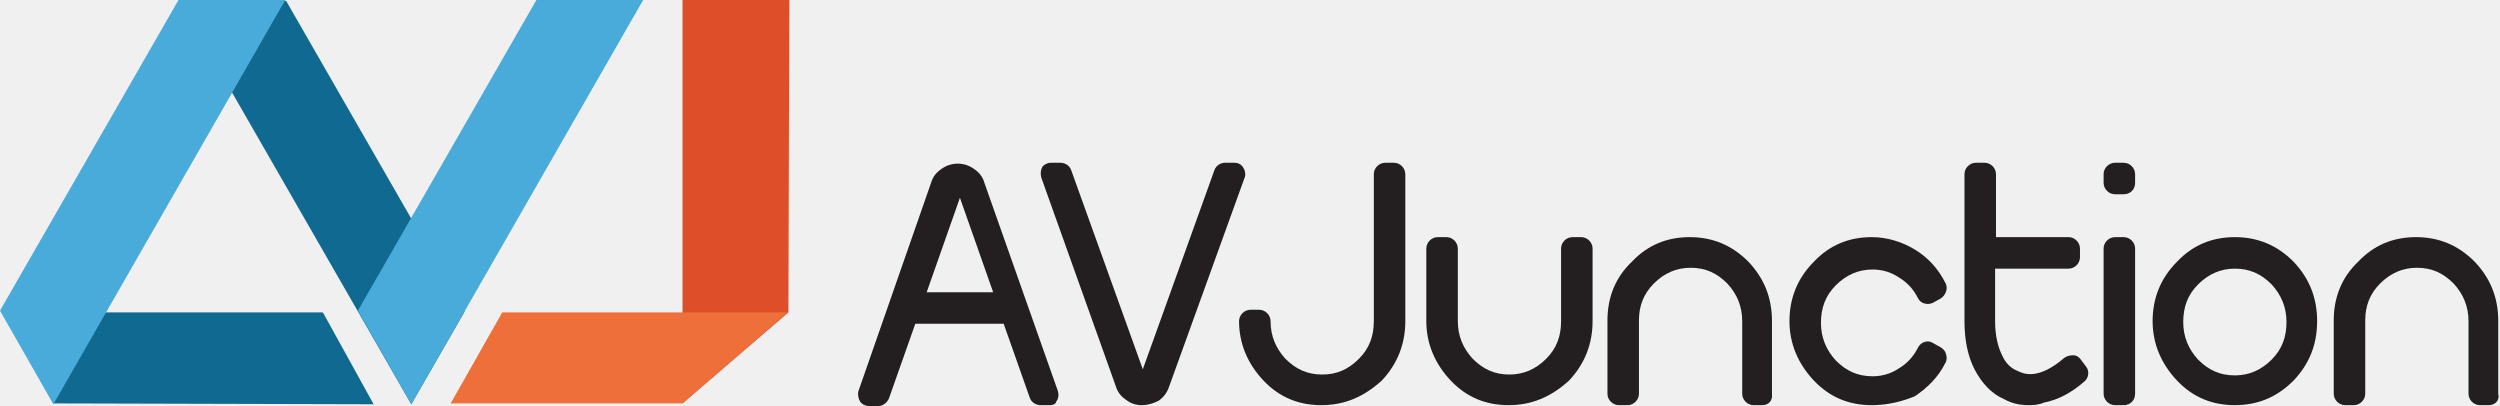
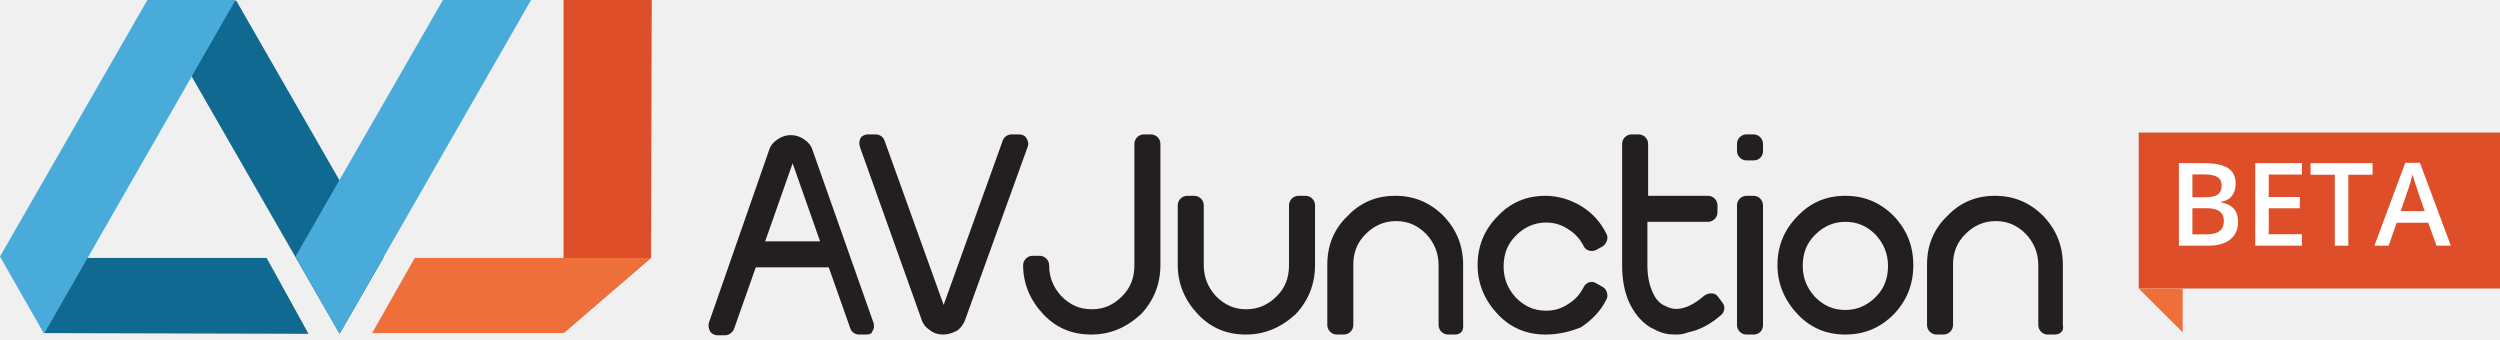
- <svg xmlns="http://www.w3.org/2000/svg" xmlns:xlink="http://www.w3.org/1999/xlink" version="1.1" id="Layer_1" x="0px" y="0px" viewBox="0 0 285.7 46.3" style="enable-background:new 0 0 285.7 46.3;" xml:space="preserve">
-   <style type="text/css">
- 	.st0{fill:#DE4E28;}
- 	.st1{fill:#0F6990;}
- 	.st2{fill:#EF6F3A;}
- 	.st3{fill:#48ABDA;}
- 	.st4{fill:#231F20;}
- </style>
-   <g>
-     <defs>
-       <line id="SVGID_1_" x1="282.1" y1="-54.8" x2="94.7" y2="-54.8" />
-     </defs>
-     <clipPath id="SVGID_2_">
-       <use xlink:href="#SVGID_1_" style="overflow:visible;" />
-     </clipPath>
-   </g>
-   <g>
-     <defs>
-       <line id="SVGID_3_" x1="282.1" y1="-54.8" x2="94.7" y2="-54.8" />
-     </defs>
-     <clipPath id="SVGID_4_">
-       <use xlink:href="#SVGID_3_" style="overflow:visible;" />
-     </clipPath>
-   </g>
-   <g>
-     <polygon class="st0" points="78,0 78,46.1 90.1,35.7 90.2,0  " />
-     <polygon class="st1" points="42.7,46.2 6.1,46.1 6.1,35.7 36.9,35.7  " />
-     <polygon class="st2" points="78,46.1 51.5,46.1 57.4,35.7 90,35.7  " />
-     <polygon class="st1" points="20.5,0.1 47,46.2 53.1,35.6 32.7,0.1  " />
-     <polygon class="st3" points="20.4,0 0,35.5 6.1,46.2 32.6,0  " />
-     <polygon class="st3" points="61.3,0 40.9,35.5 47,46.2 73.5,0  " />
-   </g>
-   <path class="st4" d="M243.2,19.8h-1" />
-   <g>
-     <g>
-       <path class="st4" d="M99.5,45l8.3-23.8c0.1-0.4,0.4-0.7,0.7-1c0.3-0.2,0.7-0.3,1.2-0.3c0.4,0,0.8,0.1,1.2,0.3    c0.4,0.2,0.6,0.6,0.7,1L120,45h-1.1l-3.3-9.3h-11.8l-3.3,9.3H99.5z M115.3,34.7l-4.6-13.1c-0.1-0.2-0.2-0.3-0.4-0.4    c-0.2-0.1-0.4-0.2-0.6-0.2s-0.4,0.1-0.6,0.2c-0.2,0.1-0.3,0.3-0.4,0.4l-4.6,13.1H115.3z" />
-       <path class="st4" d="M120,46.3h-1.1c-0.5,0-1-0.3-1.2-0.8l-3-8.5h-10.1l-3,8.5c-0.2,0.5-0.7,0.9-1.2,0.9h-1.1    c-0.4,0-0.8-0.2-1-0.5c-0.2-0.3-0.3-0.8-0.2-1.2l8.3-23.8c0.2-0.7,0.6-1.2,1.2-1.6c1.1-0.8,2.6-0.8,3.7,0c0.6,0.4,1,0.9,1.2,1.6    l8.4,23.8c0.1,0.4,0.1,0.8-0.2,1.2C120.7,46.1,120.4,46.3,120,46.3 M105.9,33.4h7.6l-3.8-10.8L105.9,33.4z" />
-       <path class="st4" d="M121.2,19.9l8.4,23.5c0.1,0.2,0.2,0.3,0.3,0.4c0.2,0.1,0.4,0.2,0.6,0.2c0.2,0,0.4-0.1,0.6-0.2    c0.2-0.1,0.3-0.3,0.3-0.5l8.5-23.5h1.1l-8.6,23.8c-0.1,0.4-0.4,0.7-0.7,0.9c-0.3,0.2-0.7,0.3-1.1,0.3c-0.4,0-0.8-0.1-1.2-0.3    c-0.3-0.2-0.6-0.5-0.7-1l-8.5-23.8H121.2z" />
-       <path class="st4" d="M130.5,46.3c-0.7,0-1.3-0.2-1.8-0.6c-0.6-0.4-1-0.9-1.2-1.6l-8.5-23.8c-0.1-0.4-0.1-0.8,0.1-1.2    c0.2-0.3,0.6-0.5,1-0.5h1.1c0.5,0,1,0.3,1.2,0.8l8.2,22.8l8.2-22.8c0.2-0.5,0.7-0.8,1.2-0.8h1.1c0.4,0,0.8,0.2,1,0.6    c0.2,0.3,0.3,0.8,0.1,1.2l-8.6,23.8c-0.2,0.6-0.6,1.2-1.2,1.6C131.8,46.1,131.2,46.3,130.5,46.3 M130.8,43L130.8,43L130.8,43z     M130.3,43C130.3,43,130.3,43,130.3,43L130.3,43z" />
-       <path class="st4" d="M159.2,36.7c0,2.3-0.8,4.3-2.4,5.9c-1.6,1.6-3.5,2.4-5.8,2.4c-2.2,0-4.2-0.8-5.7-2.4    c-1.6-1.6-2.4-3.6-2.4-5.9h1c0,2,0.7,3.7,2.1,5.2c1.4,1.4,3.1,2.1,5.1,2.1c2,0,3.7-0.7,5.1-2.1c1.4-1.4,2.1-3.1,2.1-5.2V19.9h1    V36.7z" />
-       <path class="st4" d="M151,46.3c-2.6,0-4.8-0.9-6.6-2.8c-1.8-1.9-2.8-4.2-2.8-6.8c0-0.7,0.6-1.3,1.3-1.3h1c0.7,0,1.3,0.6,1.3,1.3    c0,1.7,0.6,3.1,1.7,4.3c1.2,1.2,2.5,1.8,4.2,1.8s3-0.6,4.2-1.8c1.2-1.2,1.7-2.6,1.7-4.3V19.9c0-0.7,0.6-1.3,1.3-1.3h1    c0.7,0,1.3,0.6,1.3,1.3v16.8c0,2.6-0.9,4.9-2.7,6.8C155.8,45.4,153.6,46.3,151,46.3" />
-       <path class="st4" d="M165.2,28.4v8.3c0,2,0.7,3.7,2.1,5.2c1.4,1.4,3.1,2.1,5.1,2.1c2,0,3.7-0.7,5.1-2.1c1.4-1.4,2.1-3.1,2.1-5.2    v-8.3h1v8.3c0,2.3-0.8,4.3-2.4,5.9c-1.6,1.6-3.5,2.4-5.8,2.4c-2.2,0-4.2-0.8-5.7-2.4c-1.6-1.6-2.4-3.6-2.4-5.9v-8.3H165.2z" />
-       <path class="st4" d="M172.4,46.3c-2.6,0-4.8-0.9-6.6-2.8c-1.8-1.9-2.8-4.2-2.8-6.8v-8.3c0-0.7,0.6-1.3,1.3-1.3h1    c0.7,0,1.3,0.6,1.3,1.3v8.3c0,1.7,0.6,3.1,1.7,4.3c1.2,1.2,2.5,1.8,4.2,1.8c1.6,0,3-0.6,4.2-1.8c1.2-1.2,1.7-2.6,1.7-4.3v-8.3    c0-0.7,0.6-1.3,1.3-1.3h1c0.7,0,1.3,0.6,1.3,1.3v8.3c0,2.6-0.9,4.9-2.7,6.8C177.2,45.4,175,46.3,172.4,46.3" />
-       <path class="st4" d="M200.4,45v-8.3c0-2-0.7-3.7-2.1-5.2c-1.4-1.4-3.1-2.1-5.1-2.1c-2,0-3.7,0.7-5.1,2.1c-1.4,1.4-2.1,3.1-2.1,5.1    V45h-1v-8.3c0-2.3,0.8-4.2,2.4-5.8c1.6-1.6,3.5-2.4,5.7-2.4c2.2,0,4.2,0.8,5.8,2.4c1.6,1.6,2.4,3.6,2.4,5.9V45H200.4z" />
-       <path class="st4" d="M201.4,46.3h-1c-0.7,0-1.3-0.6-1.3-1.3v-8.3c0-1.7-0.6-3.1-1.7-4.3c-1.2-1.2-2.5-1.8-4.2-1.8    c-1.6,0-3,0.6-4.2,1.8c-1.2,1.2-1.7,2.6-1.7,4.2V45c0,0.7-0.6,1.3-1.3,1.3h-1c-0.7,0-1.3-0.6-1.3-1.3v-8.4c0-2.6,0.9-4.9,2.8-6.7    c1.8-1.9,4-2.8,6.6-2.8c2.6,0,4.8,0.9,6.7,2.8c1.8,1.9,2.7,4.1,2.7,6.8V45C202.6,45.8,202.1,46.3,201.4,46.3" />
-       <path class="st4" d="M218.2,43.8c-1.3,0.8-2.7,1.2-4.2,1.2c-2.2,0-4.2-0.8-5.7-2.4c-1.6-1.6-2.4-3.6-2.4-5.9    c0-2.3,0.8-4.3,2.4-5.9c1.6-1.6,3.5-2.4,5.7-2.4c1.5,0,2.9,0.4,4.2,1.2c1.3,0.8,2.3,1.9,3,3.3l-0.9,0.5c-0.6-1.2-1.5-2.2-2.6-2.9    c-1.1-0.7-2.4-1-3.7-1c-2,0-3.7,0.7-5.1,2.1c-1.4,1.4-2.1,3.2-2.1,5.2c0,2,0.7,3.7,2.1,5.2c1.4,1.4,3.1,2.1,5.1,2.1    c1.3,0,2.6-0.4,3.7-1.1c1.1-0.7,2-1.7,2.6-2.9l0.9,0.5C220.5,42,219.5,43,218.2,43.8" />
-       <path class="st4" d="M213.9,46.3c-2.6,0-4.8-0.9-6.6-2.8c-1.8-1.9-2.8-4.2-2.8-6.8c0-2.6,0.9-4.9,2.8-6.8c1.8-1.9,4-2.8,6.6-2.8    c1.7,0,3.4,0.5,4.9,1.4c1.5,0.9,2.7,2.2,3.5,3.8c0.2,0.3,0.2,0.7,0.1,1c-0.1,0.3-0.3,0.6-0.6,0.8l-0.9,0.5    c-0.6,0.3-1.4,0.1-1.7-0.5c-0.5-1-1.2-1.8-2.2-2.4c-0.9-0.6-1.9-0.9-3-0.9c-1.6,0-3,0.6-4.2,1.8c-1.2,1.2-1.7,2.6-1.7,4.3    c0,1.7,0.6,3.1,1.7,4.3c1.2,1.2,2.5,1.8,4.2,1.8c1.1,0,2.1-0.3,3-0.9c1-0.6,1.7-1.4,2.2-2.4c0.3-0.6,1.1-0.9,1.7-0.5l0.9,0.5    c0.3,0.2,0.5,0.4,0.6,0.8c0.1,0.3,0.1,0.7-0.1,1c-0.8,1.6-2,2.8-3.5,3.8C217.3,45.9,215.7,46.3,213.9,46.3" />
-       <path class="st4" d="M226.7,19.9v8.5h9.6v1h-9.6v7.3c0,1.8,0.3,3.3,0.9,4.5c0.5,1.1,1.3,2,2.4,2.4c2,1,4.2,0.4,6.7-1.7l0.6,0.8    c-1.3,1.1-2.7,1.9-4.1,2.2c-1.3,0.3-2.5,0.2-3.6-0.4c-1.2-0.5-2.1-1.5-2.8-2.8c-0.7-1.4-1-3-1-5V19.9H226.7z" />
-       <path class="st4" d="M231.8,46.3c-1,0-1.9-0.2-2.8-0.7c-1.4-0.6-2.5-1.8-3.3-3.3c-0.8-1.5-1.2-3.4-1.2-5.6V19.9    c0-0.7,0.6-1.3,1.3-1.3h1c0.7,0,1.3,0.6,1.3,1.3v7.2h8.3c0.7,0,1.3,0.6,1.3,1.3v1c0,0.7-0.6,1.3-1.3,1.3H228v6    c0,1.6,0.3,2.9,0.8,3.9c0.4,0.9,1,1.5,1.8,1.8c0.6,0.3,2.3,1.1,5.3-1.5c0.3-0.2,0.6-0.3,1-0.3c0.4,0,0.7,0.2,0.9,0.5l0.6,0.8    c0.4,0.5,0.3,1.3-0.2,1.7c-1.5,1.3-3,2.1-4.6,2.4C232.9,46.3,232.3,46.3,231.8,46.3" />
-     </g>
-     <path class="st4" d="M241.7,45h1V28.4h-1V45z M241.7,21h1v-1h-1V21z" />
-     <g>
-       <path class="st4" d="M242.7,46.3h-1c-0.7,0-1.3-0.6-1.3-1.3V28.4c0-0.7,0.6-1.3,1.3-1.3h1c0.7,0,1.3,0.6,1.3,1.3V45    C244,45.8,243.4,46.3,242.7,46.3 M242.7,22.2h-1c-0.7,0-1.3-0.6-1.3-1.3v-1c0-0.7,0.6-1.3,1.3-1.3h1c0.7,0,1.3,0.6,1.3,1.3v1    C244,21.7,243.4,22.2,242.7,22.2" />
-       <path class="st4" d="M261.2,30.9c1.6,1.6,2.4,3.6,2.4,5.9c0,2.3-0.8,4.3-2.4,5.9c-1.6,1.6-3.5,2.4-5.8,2.4c-2.2,0-4.2-0.8-5.7-2.4    c-1.6-1.6-2.4-3.6-2.4-5.9c0-2.3,0.8-4.3,2.4-5.9c1.6-1.6,3.5-2.4,5.7-2.4C257.7,28.4,259.6,29.2,261.2,30.9 M255.4,29.4    c-2,0-3.7,0.7-5.1,2.1c-1.4,1.4-2.1,3.2-2.1,5.2c0,2,0.7,3.7,2.1,5.2c1.4,1.4,3.1,2.1,5.1,2.1c2,0,3.7-0.7,5.1-2.1    c1.4-1.4,2.1-3.1,2.1-5.2c0-2-0.7-3.7-2.1-5.2C259.1,30.1,257.4,29.4,255.4,29.4" />
-       <path class="st4" d="M255.4,46.3c-2.6,0-4.8-0.9-6.6-2.8c-1.8-1.9-2.8-4.2-2.8-6.8c0-2.6,0.9-4.9,2.8-6.8c1.8-1.9,4-2.8,6.6-2.8    c2.6,0,4.8,0.9,6.7,2.8c1.8,1.9,2.7,4.1,2.7,6.8s-0.9,4.9-2.7,6.8C260.2,45.4,258,46.3,255.4,46.3 M255.4,30.7    c-1.6,0-3,0.6-4.2,1.8c-1.2,1.2-1.7,2.6-1.7,4.3c0,1.7,0.6,3.1,1.7,4.3c1.2,1.2,2.5,1.8,4.2,1.8c1.6,0,3-0.6,4.2-1.8    c1.2-1.2,1.7-2.6,1.7-4.3c0-1.7-0.6-3.1-1.7-4.3C258.4,31.3,257.1,30.7,255.4,30.7" />
-       <path class="st4" d="M283.4,45v-8.3c0-2-0.7-3.7-2.1-5.2c-1.4-1.4-3.1-2.1-5.1-2.1c-2,0-3.7,0.7-5.1,2.1c-1.4,1.4-2.1,3.1-2.1,5.1    V45h-1v-8.3c0-2.3,0.8-4.2,2.4-5.8c1.6-1.6,3.5-2.4,5.7-2.4c2.3,0,4.2,0.8,5.8,2.4c1.6,1.6,2.4,3.6,2.4,5.9V45H283.4z" />
-       <path class="st4" d="M284.4,46.3h-1c-0.7,0-1.3-0.6-1.3-1.3v-8.3c0-1.7-0.6-3.1-1.7-4.3c-1.2-1.2-2.5-1.8-4.2-1.8    c-1.6,0-3,0.6-4.2,1.8c-1.2,1.2-1.7,2.6-1.7,4.2V45c0,0.7-0.6,1.3-1.3,1.3h-1c-0.7,0-1.3-0.6-1.3-1.3v-8.4c0-2.6,0.9-4.9,2.8-6.7    c1.8-1.9,4-2.8,6.6-2.8c2.6,0,4.8,0.9,6.7,2.8c1.8,1.9,2.7,4.1,2.7,6.8V45C285.7,45.8,285.1,46.3,284.4,46.3" />
+ <svg xmlns="http://www.w3.org/2000/svg" xmlns:xlink="http://www.w3.org/1999/xlink" width="346" height="47" viewBox="0 0 346 47" version="1.1">
+   <g id="Canvas" transform="translate(340 329)">
+     <g id="avjunction-logo_header">
+       <g id="avjunction-logo_header">
+         <g id="Group">
+           <g id="Vector">
+             <use xlink:href="#path0_fill" transform="translate(-262 -329)" fill="#DE4E28" />
+           </g>
+           <g id="Vector">
+             <use xlink:href="#path1_fill" transform="translate(-333.9 -293.3)" fill="#0F6990" />
+           </g>
+           <g id="Vector">
+             <use xlink:href="#path2_fill" transform="translate(-288.5 -293.3)" fill="#EF6F3A" />
+           </g>
+           <g id="Vector">
+             <use xlink:href="#path3_fill" transform="translate(-319.5 -328.9)" fill="#0F6990" />
+           </g>
+           <g id="Vector">
+             <use xlink:href="#path4_fill" transform="translate(-340 -329)" fill="#48ABDA" />
+           </g>
+           <g id="Vector">
+             <use xlink:href="#path5_fill" transform="translate(-299.1 -329)" fill="#48ABDA" />
+           </g>
+         </g>
+         <g id="Vector">
+           <use xlink:href="#path6_fill" transform="translate(-97.8 -309.2)" fill="#231F20" />
+         </g>
+         <g id="Group">
+           <g id="Group">
+             <g id="Vector">
+               <use xlink:href="#path7_fill" transform="translate(-240.5 -309.1)" fill="#231F20" />
+             </g>
+             <g id="Vector">
+               <use xlink:href="#path8_fill" transform="translate(-241.939 -310.3)" fill="#231F20" />
+             </g>
+             <g id="Vector">
+               <use xlink:href="#path9_fill" transform="translate(-219.8 -309.3)" fill="#231F20" />
+             </g>
+             <g id="Vector">
+               <use xlink:href="#path10_fill" transform="translate(-221.066 -310.4)" fill="#231F20" />
+             </g>
+             <g id="Vector">
+               <use xlink:href="#path11_fill" transform="translate(-197.1 -309.1)" fill="#231F20" />
+             </g>
+             <g id="Vector">
+               <use xlink:href="#path12_fill" transform="translate(-198.4 -310.4)" fill="#231F20" />
+             </g>
+             <g id="Vector">
+               <use xlink:href="#path13_fill" transform="translate(-175.7 -300.6)" fill="#231F20" />
+             </g>
+             <g id="Vector">
+               <use xlink:href="#path14_fill" transform="translate(-177 -301.9)" fill="#231F20" />
+             </g>
+             <g id="Vector">
+               <use xlink:href="#path15_fill" transform="translate(-155 -300.5)" fill="#231F20" />
+             </g>
+             <g id="Vector">
+               <use xlink:href="#path16_fill" transform="translate(-156.3 -301.9)" fill="#231F20" />
+             </g>
+             <g id="Vector">
+               <use xlink:href="#path17_fill" transform="translate(-134.1 -300.6)" fill="#231F20" />
+             </g>
+             <g id="Vector">
+               <use xlink:href="#path18_fill" transform="translate(-135.5 -301.9)" fill="#231F20" />
+             </g>
+             <g id="Vector">
+               <use xlink:href="#path19_fill" transform="translate(-114.2 -309.1)" fill="#231F20" />
+             </g>
+             <g id="Vector">
+               <use xlink:href="#path20_fill" transform="translate(-115.5 -310.4)" fill="#231F20" />
+             </g>
+           </g>
+           <g id="Vector">
+             <use xlink:href="#path21_fill" transform="translate(-98.3 -309)" fill="#231F20" />
+           </g>
+           <g id="Group">
+             <g id="Vector">
+               <use xlink:href="#path22_fill" transform="translate(-99.6 -310.4)" fill="#231F20" />
+             </g>
+             <g id="Vector">
+               <use xlink:href="#path23_fill" transform="translate(-92.7 -300.508)" fill="#231F20" />
+             </g>
+             <g id="Vector">
+               <use xlink:href="#path24_fill" transform="translate(-94 -301.9)" fill="#231F20" />
+             </g>
+             <g id="Vector">
+               <use xlink:href="#path25_fill" transform="translate(-72 -300.5)" fill="#231F20" />
+             </g>
+             <g id="Vector">
+               <use xlink:href="#path26_fill" transform="translate(-73.3 -301.9)" fill="#231F20" />
+             </g>
+           </g>
+         </g>
+       </g>
+       <g id="Group">
+         <g id="Rectangle">
+           <use xlink:href="#path27_fill" transform="translate(-44 -310.651)" fill="#DE4E28" />
+         </g>
+         <g id="BETA">
+           <use xlink:href="#path28_fill" transform="translate(-39.9459 -312)" fill="#FFFFFF" />
+         </g>
+         <g id="Vector">
+           <use xlink:href="#path29_fill" transform="translate(-44 -289.07)" fill="#EF6F3A" />
+         </g>
+       </g>
    </g>
  </g>
+   <defs>
+     <path id="path0_fill" d="M 0 0L 0 46.1L 12.1 35.7L 12.2 0L 0 0Z" />
+     <path id="path1_fill" d="M 36.6 10.5L -9.53674e-08 10.4L -9.53674e-08 7.62939e-07L 30.8 7.62939e-07L 36.6 10.5Z" />
+     <path id="path2_fill" d="M 26.5 10.4L 0 10.4L 5.9 7.62939e-07L 38.5 7.62939e-07L 26.5 10.4Z" />
+     <path id="path3_fill" d="M 0 1.49012e-09L 26.5 46.1L 32.6 35.5L 12.2 1.49012e-09L 0 1.49012e-09Z" />
+     <path id="path4_fill" d="M 20.4 0L 0 35.5L 6.1 46.2L 32.6 0L 20.4 0Z" />
+     <path id="path5_fill" d="M 20.4 0L 1.52588e-06 35.5L 6.1 46.2L 32.6 0L 20.4 0Z" />
+     <path id="path6_fill" d="M 1 -7.62939e-07L -3.05176e-06 -7.62939e-07Z" />
+     <path id="path7_fill" d="M 0 25.1L 8.3 1.3C 8.4 0.9 8.7 0.6 9 0.3C 9.3 0.1 9.7 -3.8147e-07 10.2 -3.8147e-07C 10.6 -3.8147e-07 11 0.1 11.4 0.3C 11.8 0.5 12 0.9 12.1 1.3L 20.5 25.1L 19.4 25.1L 16.1 15.8L 4.3 15.8L 1 25.1L 0 25.1ZM 15.8 14.8L 11.2 1.7C 11.1 1.5 11 1.4 10.8 1.3C 10.6 1.2 10.4 1.1 10.2 1.1C 10 1.1 9.8 1.2 9.6 1.3C 9.4 1.4 9.3 1.6 9.2 1.7L 4.6 14.8L 15.8 14.8Z" />
+     <path id="path8_fill" d="M 21.939 27.6L 20.839 27.6C 20.339 27.6 19.839 27.3 19.639 26.8L 16.639 18.3L 6.539 18.3L 3.539 26.8C 3.339 27.3 2.839 27.7 2.339 27.7L 1.239 27.7C 0.839 27.7 0.439 27.5 0.239 27.2C 0.039 26.9 -0.061 26.4 0.039 26L 8.339 2.2C 8.539 1.5 8.939 1 9.539 0.6C 10.639 -0.2 12.139 -0.2 13.239 0.6C 13.839 1 14.239 1.5 14.439 2.2L 22.839 26C 22.939 26.4 22.939 26.8 22.639 27.2C 22.639 27.4 22.339 27.6 21.939 27.6ZM 7.839 14.7L 15.439 14.7L 11.639 3.9L 7.839 14.7Z" />
+     <path id="path9_fill" d="M 1 0.2L 9.4 23.7C 9.5 23.9 9.6 24 9.7 24.1C 9.9 24.2 10.1 24.3 10.3 24.3C 10.5 24.3 10.7 24.2 10.9 24.1C 11.1 24 11.2 23.8 11.2 23.6L 19.7 0.1L 20.8 0.1L 12.2 23.9C 12.1 24.3 11.8 24.6 11.5 24.8C 11.2 25 10.8 25.1 10.4 25.1C 10 25.1 9.6 25 9.2 24.8C 8.9 24.6 8.6 24.3 8.5 23.8L -3.05176e-06 7.62939e-07L 1 7.62939e-07L 1 0.2Z" />
+     <path id="path10_fill" d="M 11.566 27.7C 10.866 27.7 10.266 27.5 9.766 27.1C 9.166 26.7 8.766 26.2 8.566 25.5L 0.066 1.7C -0.034 1.3 -0.034 0.9 0.166 0.5C 0.366 0.2 0.766 3.8147e-07 1.166 3.8147e-07L 2.266 3.8147e-07C 2.766 3.8147e-07 3.266 0.3 3.466 0.8L 11.666 23.6L 19.866 0.8C 20.066 0.3 20.566 3.8147e-07 21.066 3.8147e-07L 22.166 3.8147e-07C 22.566 3.8147e-07 22.966 0.2 23.166 0.6C 23.366 0.9 23.466 1.4 23.266 1.8L 14.666 25.6C 14.466 26.2 14.066 26.8 13.466 27.2C 12.866 27.5 12.266 27.7 11.566 27.7Z" />
+     <path id="path11_fill" d="M 16.3 16.8C 16.3 19.1 15.5 21.1 13.9 22.7C 12.3 24.3 10.4 25.1 8.1 25.1C 5.9 25.1 3.9 24.3 2.4 22.7C 0.8 21.1 -6.10352e-06 19.1 -6.10352e-06 16.8L 1 16.8C 1 18.8 1.7 20.5 3.1 22C 4.5 23.4 6.2 24.1 8.2 24.1C 10.2 24.1 11.9 23.4 13.3 22C 14.7 20.6 15.4 18.9 15.4 16.8L 15.4 -3.8147e-07L 16.4 -3.8147e-07L 16.4 16.8L 16.3 16.8Z" />
+     <path id="path12_fill" d="M 9.4 27.7C 6.8 27.7 4.6 26.8 2.8 24.9C 1 23 6.10352e-06 20.7 6.10352e-06 18.1C 6.10352e-06 17.4 0.6 16.8 1.3 16.8L 2.3 16.8C 3 16.8 3.6 17.4 3.6 18.1C 3.6 19.8 4.2 21.2 5.3 22.4C 6.5 23.6 7.8 24.2 9.5 24.2C 11.2 24.2 12.5 23.6 13.7 22.4C 14.9 21.2 15.4 19.8 15.4 18.1L 15.4 1.3C 15.4 0.6 16 3.8147e-07 16.7 3.8147e-07L 17.7 3.8147e-07C 18.4 3.8147e-07 19 0.6 19 1.3L 19 18.1C 19 20.7 18.1 23 16.3 24.9C 14.2 26.8 12 27.7 9.4 27.7Z" />
+     <path id="path13_fill" d="M 0.9 -3.8147e-07L 0.9 8.3C 0.9 10.3 1.6 12 3 13.5C 4.4 14.9 6.1 15.6 8.1 15.6C 10.1 15.6 11.8 14.9 13.2 13.5C 14.6 12.1 15.3 10.4 15.3 8.3L 15.3 -3.8147e-07L 16.3 -3.8147e-07L 16.3 8.3C 16.3 10.6 15.5 12.6 13.9 14.2C 12.3 15.8 10.4 16.6 8.1 16.6C 5.9 16.6 3.9 15.8 2.4 14.2C 0.8 12.6 3.05176e-06 10.6 3.05176e-06 8.3L 3.05176e-06 -3.8147e-07L 0.9 -3.8147e-07L 0.9 -3.8147e-07Z" />
+     <path id="path14_fill" d="M 9.4 19.2C 6.8 19.2 4.6 18.3 2.8 16.4C 1 14.5 0 12.2 0 9.6L 0 1.3C 0 0.6 0.6 3.8147e-07 1.3 3.8147e-07L 2.3 3.8147e-07C 3 3.8147e-07 3.6 0.6 3.6 1.3L 3.6 9.6C 3.6 11.3 4.2 12.7 5.3 13.9C 6.5 15.1 7.8 15.7 9.5 15.7C 11.1 15.7 12.5 15.1 13.7 13.9C 14.9 12.7 15.4 11.3 15.4 9.6L 15.4 1.3C 15.4 0.6 16 3.8147e-07 16.7 3.8147e-07L 17.7 3.8147e-07C 18.4 3.8147e-07 19 0.6 19 1.3L 19 9.6C 19 12.2 18.1 14.5 16.3 16.4C 14.2 18.3 12 19.2 9.4 19.2Z" />
+     <path id="path15_fill" d="M 15.4 16.5L 15.4 8.2C 15.4 6.2 14.7 4.5 13.3 3C 11.9 1.6 10.2 0.9 8.2 0.9C 6.2 0.9 4.5 1.6 3.1 3C 1.7 4.4 1 6.1 1 8.1L 1 16.5L -2.84217e-14 16.5L -2.84217e-14 8.2C -2.84217e-14 5.9 0.8 4 2.4 2.4C 4 0.8 5.9 -3.55271e-15 8.1 -3.55271e-15C 10.3 -3.55271e-15 12.3 0.8 13.9 2.4C 15.5 4 16.3 6 16.3 8.3L 16.3 16.5L 15.4 16.5Z" />
+     <path id="path16_fill" d="M 17.7 19.2L 16.7 19.2C 16 19.2 15.4 18.6 15.4 17.9L 15.4 9.6C 15.4 7.9 14.8 6.5 13.7 5.3C 12.5 4.1 11.2 3.5 9.5 3.5C 7.9 3.5 6.5 4.1 5.3 5.3C 4.1 6.5 3.6 7.9 3.6 9.5L 3.6 17.9C 3.6 18.6 3 19.2 2.3 19.2L 1.3 19.2C 0.6 19.2 -3.05176e-06 18.6 -3.05176e-06 17.9L -3.05176e-06 9.5C -3.05176e-06 6.9 0.9 4.6 2.8 2.8C 4.6 0.9 6.8 3.8147e-07 9.4 3.8147e-07C 12 3.8147e-07 14.2 0.9 16.1 2.8C 17.9 4.7 18.8 6.9 18.8 9.6L 18.8 17.9C 18.9 18.7 18.4 19.2 17.7 19.2Z" />
+     <path id="path17_fill" d="M 12.3 15.4C 11 16.2 9.6 16.6 8.1 16.6C 5.9 16.6 3.9 15.8 2.4 14.2C 0.8 12.6 -6.10352e-06 10.6 -6.10352e-06 8.3C -6.10352e-06 6 0.8 4 2.4 2.4C 4 0.8 5.9 -3.8147e-07 8.1 -3.8147e-07C 9.6 -3.8147e-07 11 0.4 12.3 1.2C 13.6 2 14.6 3.1 15.3 4.5L 14.4 5C 13.8 3.8 12.9 2.8 11.8 2.1C 10.7 1.4 9.4 1.1 8.1 1.1C 6.1 1.1 4.4 1.8 3 3.2C 1.6 4.6 0.9 6.4 0.9 8.4C 0.9 10.4 1.6 12.1 3 13.6C 4.4 15 6.1 15.7 8.1 15.7C 9.4 15.7 10.7 15.3 11.8 14.6C 12.9 13.9 13.8 12.9 14.4 11.7L 15.3 12.2C 14.6 13.6 13.6 14.6 12.3 15.4Z" />
+     <path id="path18_fill" d="M 9.4 19.2C 6.8 19.2 4.6 18.3 2.8 16.4C 1 14.5 0 12.2 0 9.6C 0 7 0.9 4.7 2.8 2.8C 4.6 0.9 6.8 3.8147e-07 9.4 3.8147e-07C 11.1 3.8147e-07 12.8 0.5 14.3 1.4C 15.8 2.3 17 3.6 17.8 5.2C 18 5.5 18 5.9 17.9 6.2C 17.8 6.5 17.6 6.8 17.3 7L 16.4 7.5C 15.8 7.8 15 7.6 14.7 7C 14.2 6 13.5 5.2 12.5 4.6C 11.6 4 10.6 3.7 9.5 3.7C 7.9 3.7 6.5 4.3 5.3 5.5C 4.1 6.7 3.6 8.1 3.6 9.8C 3.6 11.5 4.2 12.9 5.3 14.1C 6.5 15.3 7.8 15.9 9.5 15.9C 10.6 15.9 11.6 15.6 12.5 15C 13.5 14.4 14.2 13.6 14.7 12.6C 15 12 15.8 11.7 16.4 12.1L 17.3 12.6C 17.6 12.8 17.8 13 17.9 13.4C 18 13.7 18 14.1 17.8 14.4C 17 16 15.8 17.2 14.3 18.2C 12.8 18.8 11.2 19.2 9.4 19.2Z" />
+     <path id="path19_fill" d="M 0.9 -3.8147e-07L 0.9 8.5L 10.5 8.5L 10.5 9.5L 0.9 9.5L 0.9 16.8C 0.9 18.6 1.2 20.1 1.8 21.3C 2.3 22.4 3.1 23.3 4.2 23.7C 6.2 24.7 8.4 24.1 10.9 22L 11.5 22.8C 10.2 23.9 8.8 24.7 7.4 25C 6.1 25.3 4.9 25.2 3.8 24.6C 2.6 24.1 1.7 23.1 1 21.8C 0.3 20.4 3.05176e-06 18.8 3.05176e-06 16.8L 3.05176e-06 -3.8147e-07L 0.9 -3.8147e-07Z" />
+     <path id="path20_fill" d="M 7.3 27.7C 6.3 27.7 5.4 27.5 4.5 27C 3.1 26.4 2 25.2 1.2 23.7C 0.4 22.2 0 20.3 0 18.1L 0 1.3C 0 0.6 0.6 3.8147e-07 1.3 3.8147e-07L 2.3 3.8147e-07C 3 3.8147e-07 3.6 0.6 3.6 1.3L 3.6 8.5L 11.9 8.5C 12.6 8.5 13.2 9.1 13.2 9.8L 13.2 10.8C 13.2 11.5 12.6 12.1 11.9 12.1L 3.5 12.1L 3.5 18.1C 3.5 19.7 3.8 21 4.3 22C 4.7 22.9 5.3 23.5 6.1 23.8C 6.7 24.1 8.4 24.9 11.4 22.3C 11.7 22.1 12 22 12.4 22C 12.8 22 13.1 22.2 13.3 22.5L 13.9 23.3C 14.3 23.8 14.2 24.6 13.7 25C 12.2 26.3 10.7 27.1 9.1 27.4C 8.4 27.7 7.8 27.7 7.3 27.7Z" />
+     <path id="path21_fill" d="M -3.05176e-06 25L 1 25L 1 8.4L -3.05176e-06 8.4L -3.05176e-06 25ZM -3.05176e-06 1L 1 1L 1 0L -3.05176e-06 0L -3.05176e-06 1Z" />
+     <path id="path22_fill" d="M 2.3 27.7L 1.3 27.7C 0.6 27.7 -6.10352e-06 27.1 -6.10352e-06 26.4L -6.10352e-06 9.8C -6.10352e-06 9.1 0.6 8.5 1.3 8.5L 2.3 8.5C 3 8.5 3.6 9.1 3.6 9.8L 3.6 26.4C 3.6 27.2 3 27.7 2.3 27.7ZM 2.3 3.6L 1.3 3.6C 0.6 3.6 -6.10352e-06 3 -6.10352e-06 2.3L -6.10352e-06 1.3C -6.10352e-06 0.6 0.6 3.8147e-07 1.3 3.8147e-07L 2.3 3.8147e-07C 3 3.8147e-07 3.6 0.6 3.6 1.3L 3.6 2.3C 3.6 3.1 3 3.6 2.3 3.6Z" />
+     <path id="path23_fill" d="M 13.9 2.408C 15.5 4.008 16.3 6.008 16.3 8.308C 16.3 10.608 15.5 12.608 13.9 14.208C 12.3 15.808 10.4 16.608 8.1 16.608C 5.9 16.608 3.9 15.808 2.4 14.208C 0.8 12.608 3.05176e-06 10.608 3.05176e-06 8.308C 3.05176e-06 6.008 0.8 4.008 2.4 2.408C 4 0.808 5.9 0.008 8.1 0.008C 10.4 -0.092 12.3 0.708 13.9 2.408ZM 8.1 0.908C 6.1 0.908 4.4 1.608 3 3.008C 1.6 4.408 0.9 6.208 0.9 8.208C 0.9 10.208 1.6 11.908 3 13.408C 4.4 14.808 6.1 15.508 8.1 15.508C 10.1 15.508 11.8 14.808 13.2 13.408C 14.6 12.008 15.3 10.308 15.3 8.208C 15.3 6.208 14.6 4.508 13.2 3.008C 11.8 1.608 10.1 0.908 8.1 0.908Z" />
+     <path id="path24_fill" d="M 9.4 19.2C 6.8 19.2 4.6 18.3 2.8 16.4C 1 14.5 0 12.2 0 9.6C 0 7 0.9 4.7 2.8 2.8C 4.6 0.9 6.8 3.8147e-07 9.4 3.8147e-07C 12 3.8147e-07 14.2 0.9 16.1 2.8C 17.9 4.7 18.8 6.9 18.8 9.6C 18.8 12.3 17.9 14.5 16.1 16.4C 14.2 18.3 12 19.2 9.4 19.2ZM 9.4 3.6C 7.8 3.6 6.4 4.2 5.2 5.4C 4 6.6 3.5 8 3.5 9.7C 3.5 11.4 4.1 12.8 5.2 14C 6.4 15.2 7.7 15.8 9.4 15.8C 11 15.8 12.4 15.2 13.6 14C 14.8 12.8 15.3 11.4 15.3 9.7C 15.3 8 14.7 6.6 13.6 5.4C 12.4 4.2 11.1 3.6 9.4 3.6Z" />
+     <path id="path25_fill" d="M 15.4 16.5L 15.4 8.2C 15.4 6.2 14.7 4.5 13.3 3C 11.9 1.6 10.2 0.9 8.2 0.9C 6.2 0.9 4.5 1.6 3.1 3C 1.7 4.4 1 6.1 1 8.1L 1 16.5L 1.13687e-13 16.5L 1.13687e-13 8.2C 1.13687e-13 5.9 0.8 4 2.4 2.4C 4 0.8 5.9 -3.55271e-15 8.1 -3.55271e-15C 10.4 -3.55271e-15 12.3 0.8 13.9 2.4C 15.5 4 16.3 6 16.3 8.3L 16.3 16.5L 15.4 16.5Z" />
+     <path id="path26_fill" d="M 17.7 19.2L 16.7 19.2C 16 19.2 15.4 18.6 15.4 17.9L 15.4 9.6C 15.4 7.9 14.8 6.5 13.7 5.3C 12.5 4.1 11.2 3.5 9.5 3.5C 7.9 3.5 6.5 4.1 5.3 5.3C 4.1 6.5 3.6 7.9 3.6 9.5L 3.6 17.9C 3.6 18.6 3 19.2 2.3 19.2L 1.3 19.2C 0.6 19.2 1.2207e-05 18.6 1.2207e-05 17.9L 1.2207e-05 9.5C 1.2207e-05 6.9 0.9 4.6 2.8 2.8C 4.6 0.9 6.8 3.8147e-07 9.4 3.8147e-07C 12 3.8147e-07 14.2 0.9 16.1 2.8C 17.9 4.7 18.8 6.9 18.8 9.6L 18.8 17.9C 19 18.7 18.4 19.2 17.7 19.2Z" />
+     <path id="path27_fill" d="M 0 0L 50 0L 50 21.581L 0 21.581L 0 0Z" />
+     <path id="path28_fill" d="M 1.508 5.578L 4.898 5.578C 6.471 5.578 7.607 5.807 8.305 6.266C 9.008 6.724 9.359 7.448 9.359 8.438C 9.359 9.104 9.188 9.659 8.844 10.102C 8.5 10.544 8.005 10.823 7.359 10.938L 7.359 11.016C 8.161 11.167 8.75 11.466 9.125 11.914C 9.505 12.357 9.695 12.958 9.695 13.719C 9.695 14.745 9.336 15.55 8.617 16.133C 7.904 16.711 6.909 17 5.633 17L 1.508 17L 1.508 5.578ZM 3.375 10.297L 5.172 10.297C 5.953 10.297 6.523 10.175 6.883 9.93C 7.242 9.68 7.422 9.258 7.422 8.664C 7.422 8.128 7.227 7.74 6.836 7.5C 6.451 7.26 5.836 7.141 4.992 7.141L 3.375 7.141L 3.375 10.297ZM 3.375 11.812L 3.375 15.43L 5.359 15.43C 6.141 15.43 6.729 15.281 7.125 14.984C 7.526 14.682 7.727 14.208 7.727 13.562C 7.727 12.969 7.523 12.529 7.117 12.242C 6.711 11.956 6.094 11.812 5.266 11.812L 3.375 11.812ZM 18.531 17L 12.07 17L 12.07 5.578L 18.531 5.578L 18.531 7.156L 13.938 7.156L 13.938 10.266L 18.242 10.266L 18.242 11.828L 13.938 11.828L 13.938 15.414L 18.531 15.414L 18.531 17ZM 24.953 17L 23.086 17L 23.086 7.18L 19.727 7.18L 19.727 5.578L 28.312 5.578L 28.312 7.18L 24.953 7.18L 24.953 17ZM 37.156 17L 36.016 13.828L 31.648 13.828L 30.531 17L 28.562 17L 32.836 5.531L 34.867 5.531L 39.141 17L 37.156 17ZM 35.523 12.219L 34.453 9.109C 34.375 8.901 34.266 8.573 34.125 8.125C 33.99 7.677 33.896 7.349 33.844 7.141C 33.703 7.781 33.497 8.482 33.227 9.242L 32.195 12.219L 35.523 12.219Z" />
+     <path id="path29_fill" d="M 6.081 0L 0 0L 6.081 6.07L 6.081 0Z" />
+   </defs>
</svg>
